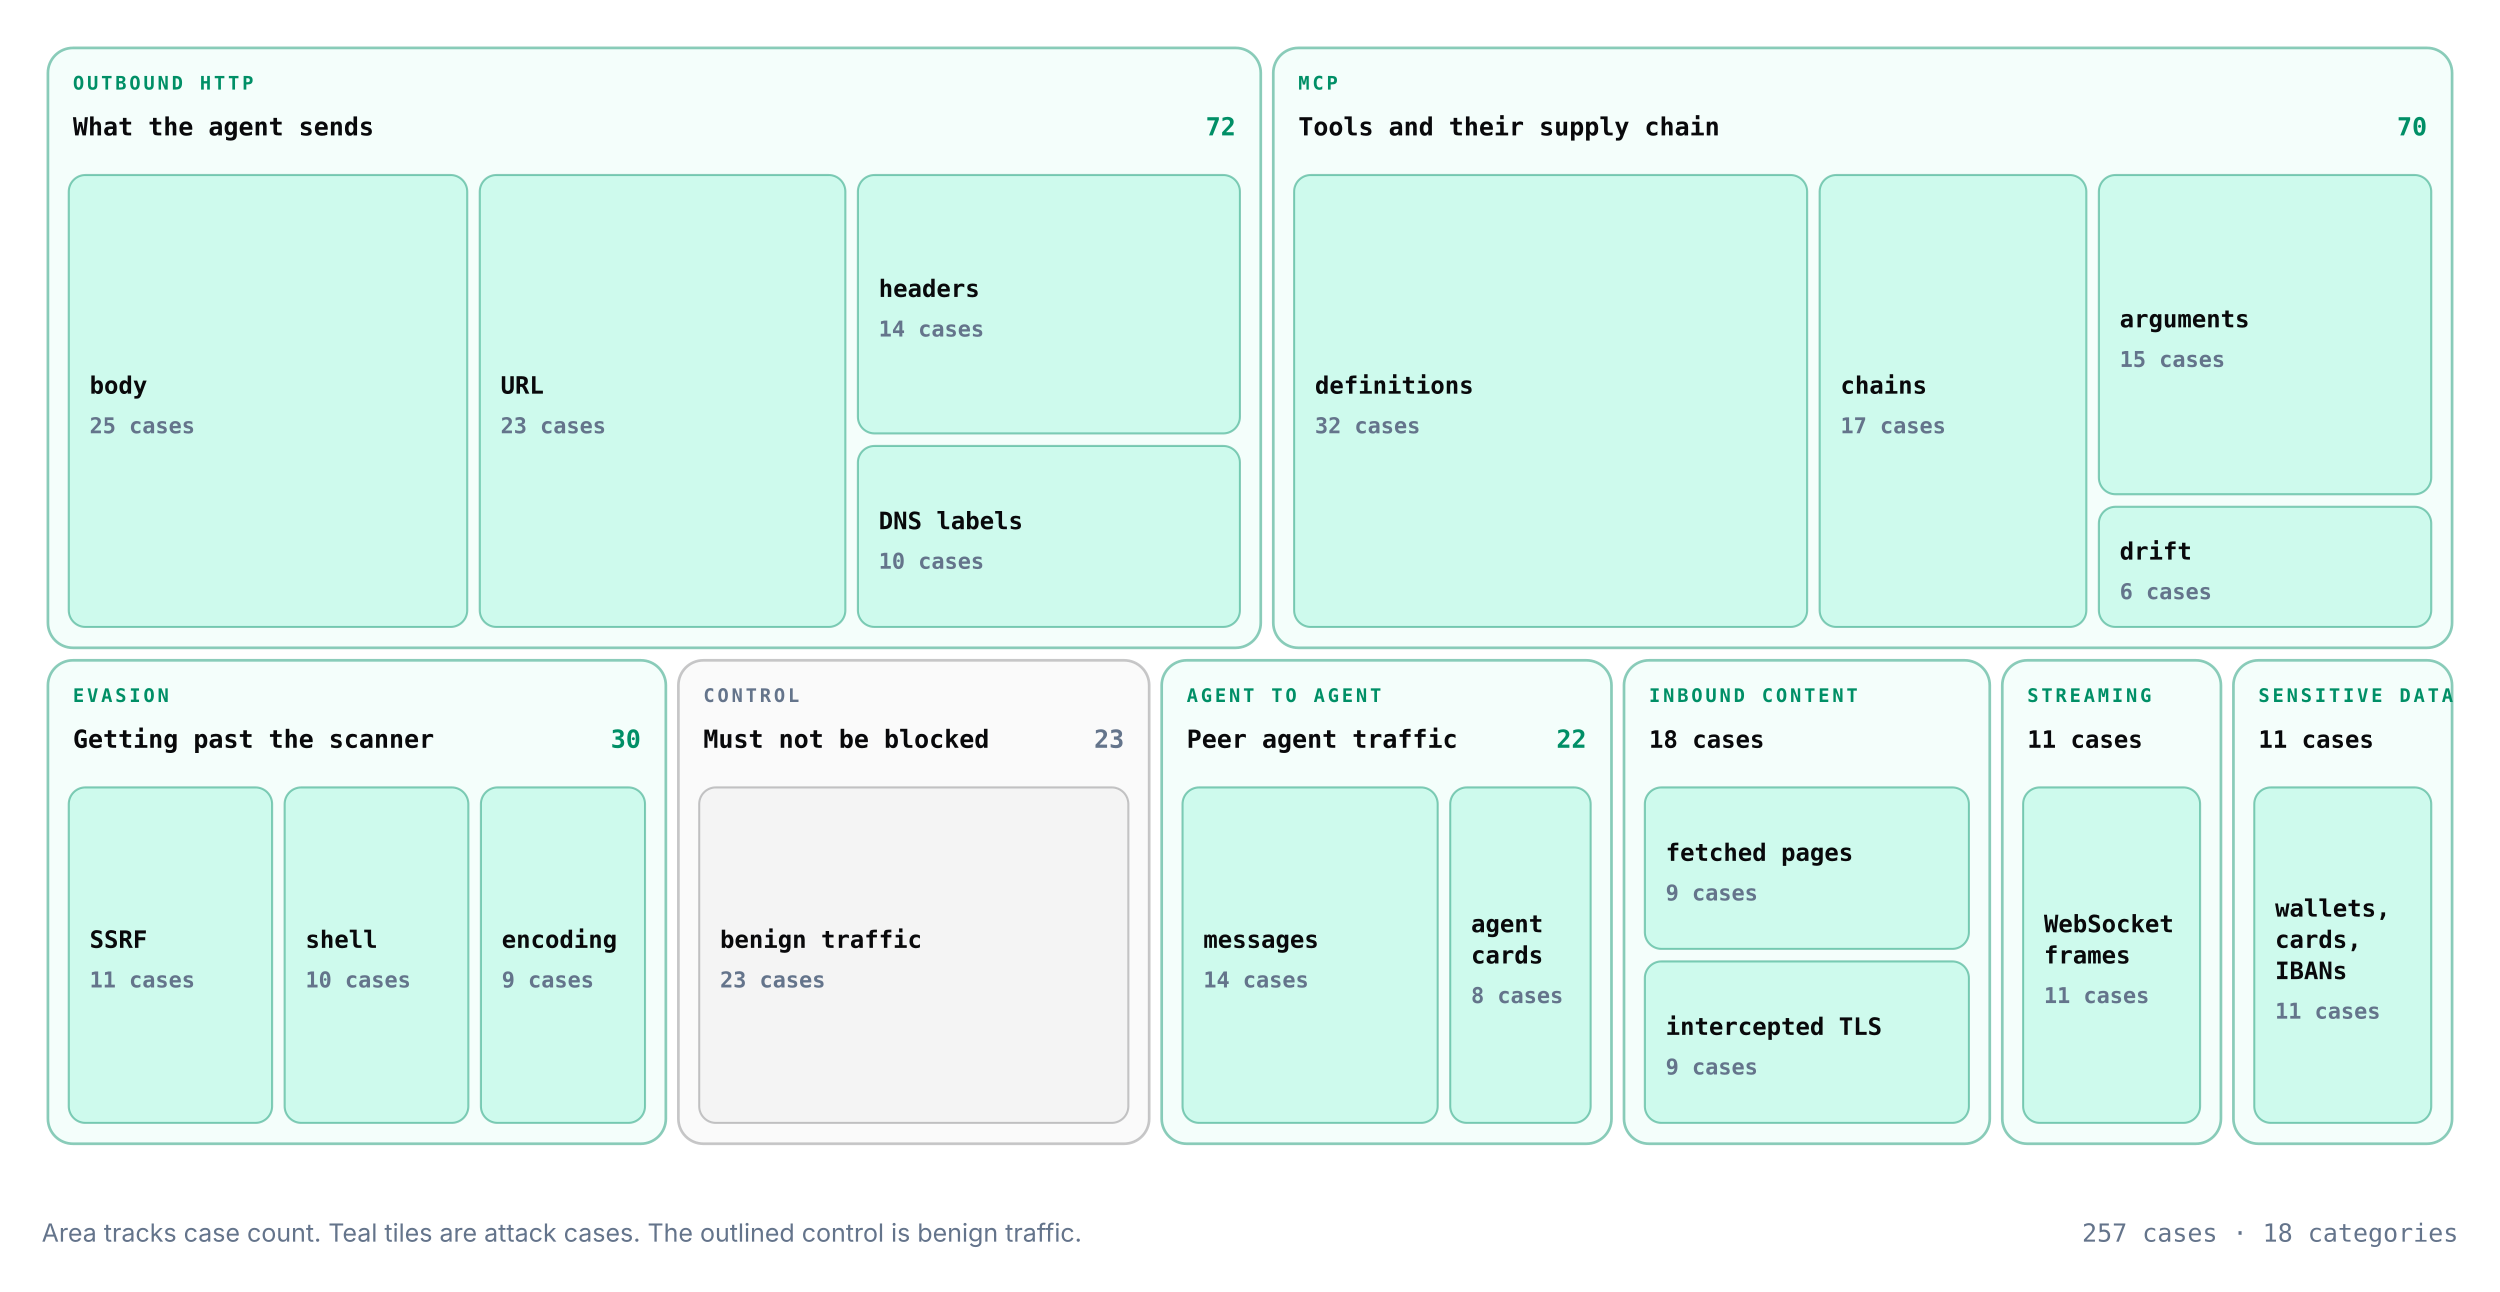
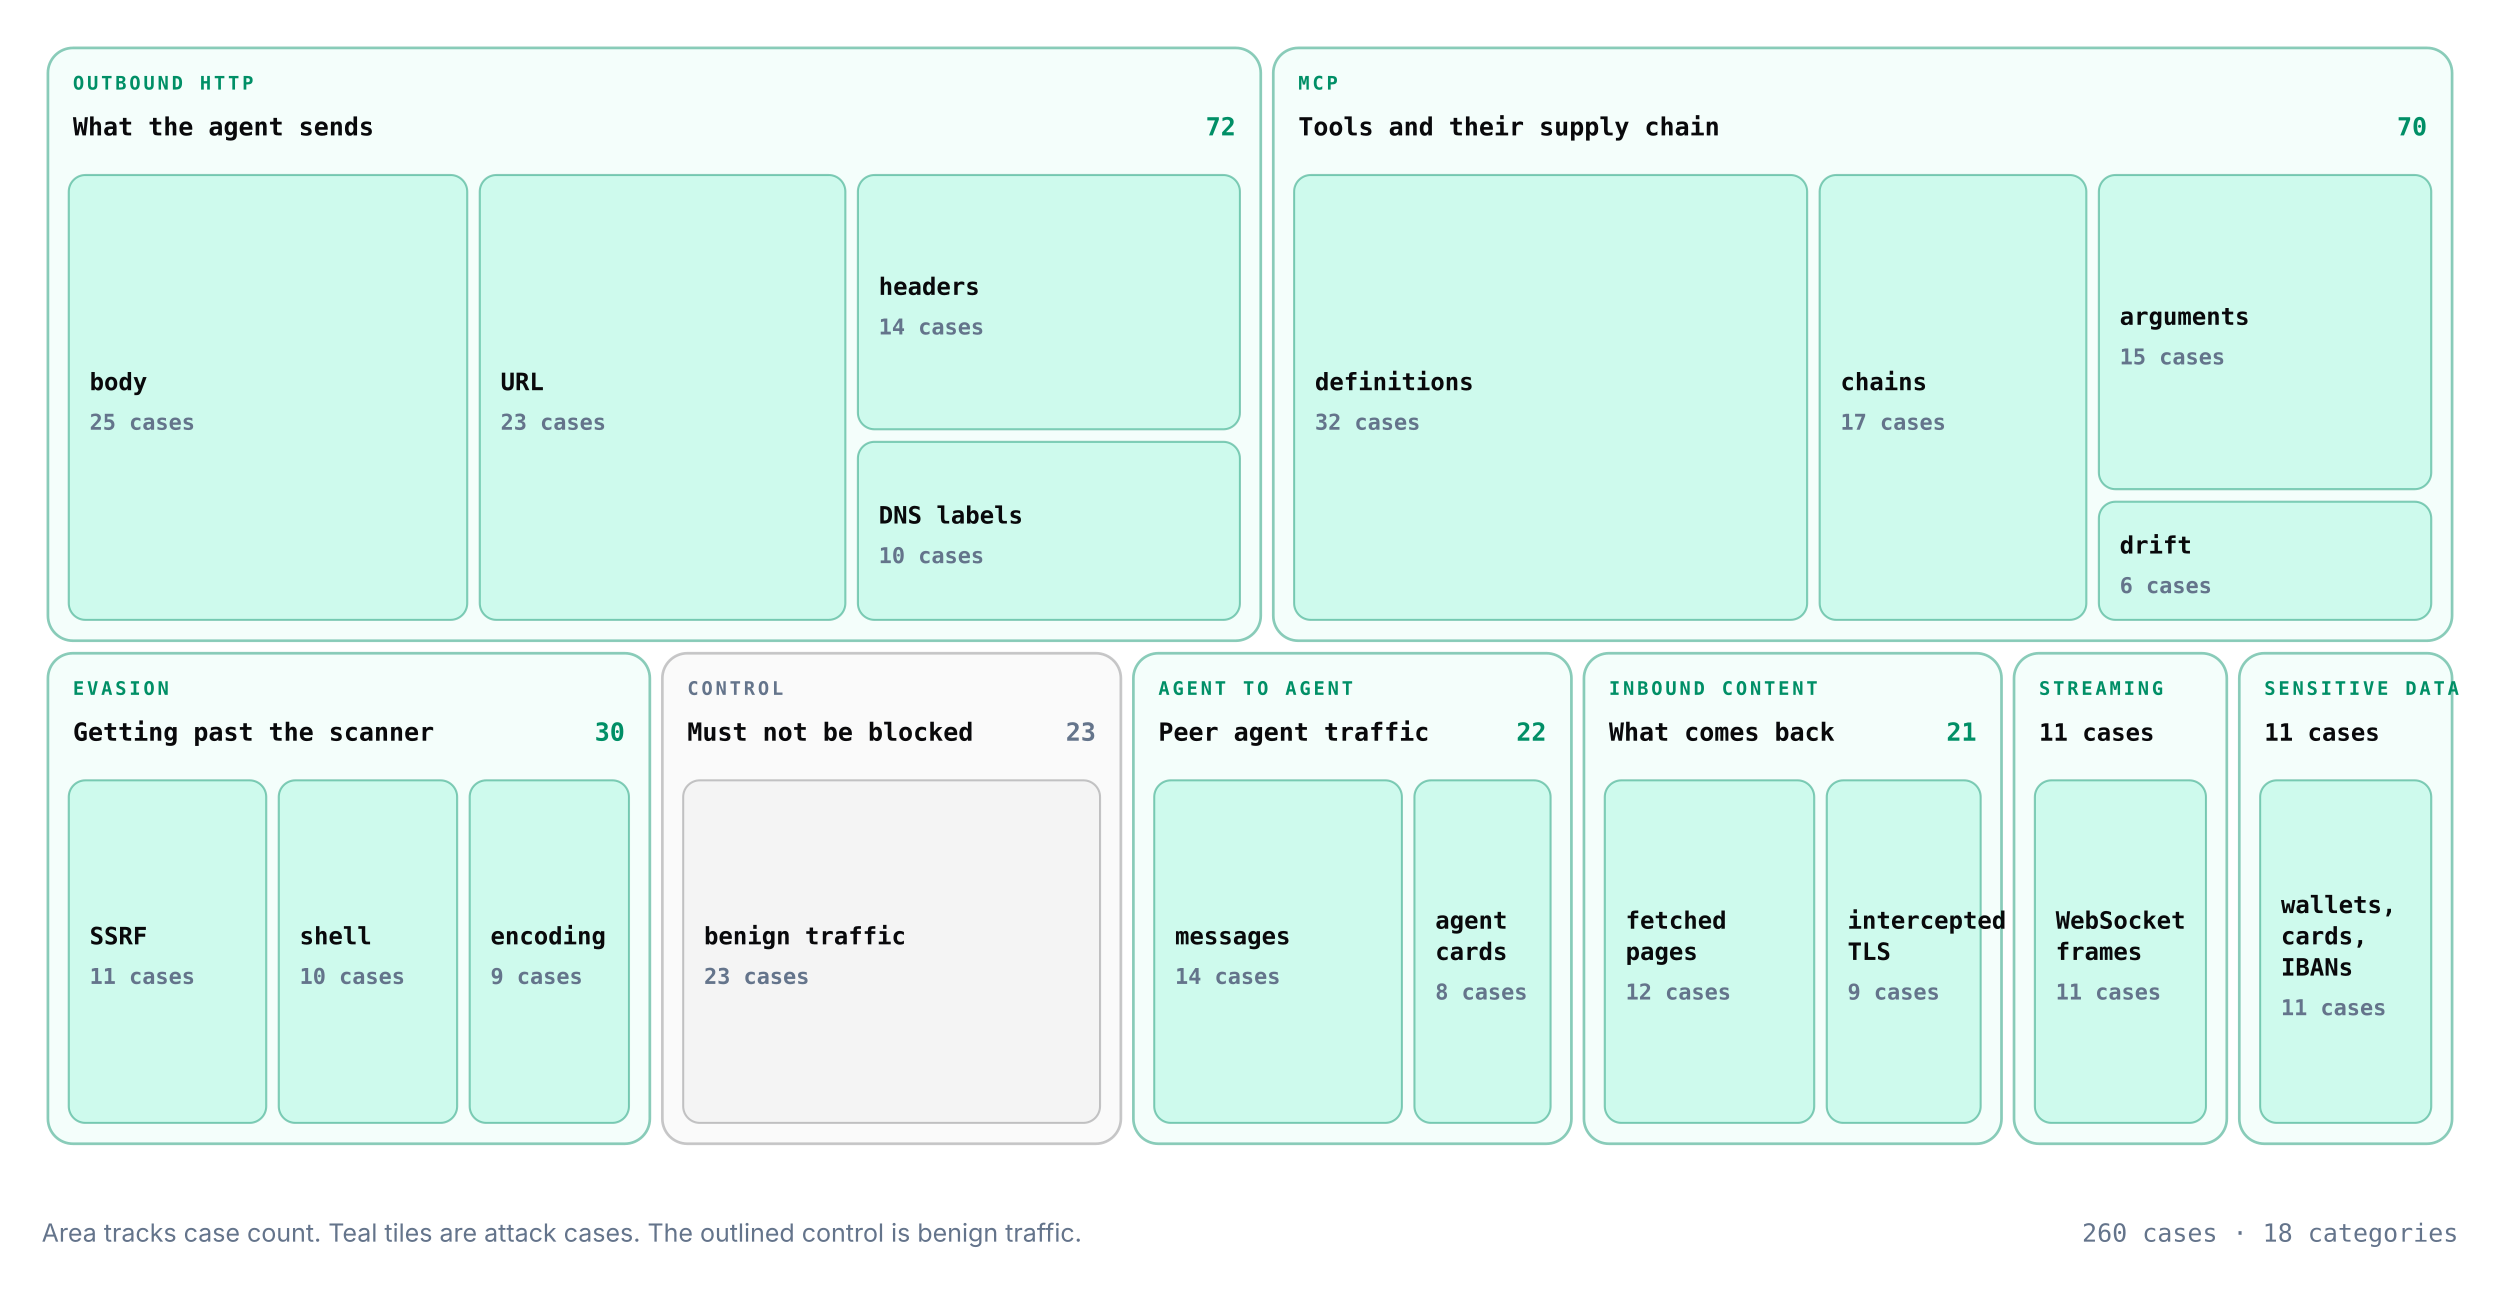
- <svg xmlns="http://www.w3.org/2000/svg" width="1200" height="620" viewBox="0 0 1200 620" role="img" aria-label="The corpus as a treemap where area is case count. Groups by attacked surface: What the agent sends 72 cases, What comes back 18 cases, Tools and their supply chain 70 cases, Peer agent traffic 22 cases, Long-lived connections 11 cases, Getting past the scanner 30 cases, High-value payloads 11 cases, Must not be blocked 23 cases. The benign control group is outlined because it is scored on the false-positive axis.">
-   <rect x="23" y="23" width="582.17" height="287.95" rx="12" fill="#00e5a0" fill-opacity="0.045" stroke="#008f66" stroke-opacity="0.45" stroke-width="1.3" data-role="coverage-group" data-group="outbound http" data-count="72" />
-   <rect x="33" y="84" width="191.28" height="216.95" rx="8" fill="#00e5a0" fill-opacity="0.16" stroke="#008f66" stroke-opacity="0.45" stroke-width="1" data-role="coverage-category" data-category="request_body" data-count="25" />
-   <text x="43" y="188.97" font-family="'JetBrains Mono', 'JetBrainsMono Nerd Font', 'Fira Code', ui-monospace, SFMono-Regular, Menlo, monospace" font-size="11.5" fill="#09090b" font-weight="650">body</text>
-   <text x="43" y="207.97" font-family="'JetBrains Mono', 'JetBrainsMono Nerd Font', 'Fira Code', ui-monospace, SFMono-Regular, Menlo, monospace" font-size="10.5" fill="#64748b" font-weight="600">25 cases</text>
-   <rect x="230.28" y="84" width="175.5" height="216.95" rx="8" fill="#00e5a0" fill-opacity="0.16" stroke="#008f66" stroke-opacity="0.45" stroke-width="1" data-role="coverage-category" data-category="url" data-count="23" />
-   <text x="240.28" y="188.97" font-family="'JetBrains Mono', 'JetBrainsMono Nerd Font', 'Fira Code', ui-monospace, SFMono-Regular, Menlo, monospace" font-size="11.5" fill="#09090b" font-weight="650">URL</text>
-   <text x="240.28" y="207.97" font-family="'JetBrains Mono', 'JetBrainsMono Nerd Font', 'Fira Code', ui-monospace, SFMono-Regular, Menlo, monospace" font-size="10.5" fill="#64748b" font-weight="600">23 cases</text>
-   <rect x="411.78" y="84" width="183.39" height="124.05" rx="8" fill="#00e5a0" fill-opacity="0.16" stroke="#008f66" stroke-opacity="0.45" stroke-width="1" data-role="coverage-category" data-category="headers" data-count="14" />
-   <text x="421.78" y="142.53" font-family="'JetBrains Mono', 'JetBrainsMono Nerd Font', 'Fira Code', ui-monospace, SFMono-Regular, Menlo, monospace" font-size="11.5" fill="#09090b" font-weight="650">headers</text>
-   <text x="421.78" y="161.53" font-family="'JetBrains Mono', 'JetBrainsMono Nerd Font', 'Fira Code', ui-monospace, SFMono-Regular, Menlo, monospace" font-size="10.5" fill="#64748b" font-weight="600">14 cases</text>
-   <rect x="411.78" y="214.05" width="183.39" height="86.89" rx="8" fill="#00e5a0" fill-opacity="0.16" stroke="#008f66" stroke-opacity="0.45" stroke-width="1" data-role="coverage-category" data-category="hostname_exfiltration" data-count="10" />
-   <text x="421.78" y="254" font-family="'JetBrains Mono', 'JetBrainsMono Nerd Font', 'Fira Code', ui-monospace, SFMono-Regular, Menlo, monospace" font-size="11.5" fill="#09090b" font-weight="650">DNS labels</text>
-   <text x="421.78" y="273" font-family="'JetBrains Mono', 'JetBrainsMono Nerd Font', 'Fira Code', ui-monospace, SFMono-Regular, Menlo, monospace" font-size="10.5" fill="#64748b" font-weight="600">10 cases</text>
+ <svg xmlns="http://www.w3.org/2000/svg" width="1200" height="620" viewBox="0 0 1200 620" role="img" aria-label="The corpus as a treemap where area is case count. Groups by attacked surface: What the agent sends 72 cases, What comes back 21 cases, Tools and their supply chain 70 cases, Peer agent traffic 22 cases, Long-lived connections 11 cases, Getting past the scanner 30 cases, High-value payloads 11 cases, Must not be blocked 23 cases. The benign control group is outlined because it is scored on the false-positive axis.">
+   <rect x="23" y="23" width="582.17" height="284.55" rx="12" fill="#00e5a0" fill-opacity="0.045" stroke="#008f66" stroke-opacity="0.45" stroke-width="1.3" data-role="coverage-group" data-group="outbound http" data-count="72" />
+   <rect x="33" y="84" width="191.28" height="213.55" rx="8" fill="#00e5a0" fill-opacity="0.16" stroke="#008f66" stroke-opacity="0.45" stroke-width="1" data-role="coverage-category" data-category="request_body" data-count="25" />
+   <text x="43" y="187.28" font-family="'JetBrains Mono', 'JetBrainsMono Nerd Font', 'Fira Code', ui-monospace, SFMono-Regular, Menlo, monospace" font-size="11.5" fill="#09090b" font-weight="650">body</text>
+   <text x="43" y="206.28" font-family="'JetBrains Mono', 'JetBrainsMono Nerd Font', 'Fira Code', ui-monospace, SFMono-Regular, Menlo, monospace" font-size="10.5" fill="#64748b" font-weight="600">25 cases</text>
+   <rect x="230.28" y="84" width="175.5" height="213.55" rx="8" fill="#00e5a0" fill-opacity="0.16" stroke="#008f66" stroke-opacity="0.45" stroke-width="1" data-role="coverage-category" data-category="url" data-count="23" />
+   <text x="240.28" y="187.28" font-family="'JetBrains Mono', 'JetBrainsMono Nerd Font', 'Fira Code', ui-monospace, SFMono-Regular, Menlo, monospace" font-size="11.5" fill="#09090b" font-weight="650">URL</text>
+   <text x="240.28" y="206.28" font-family="'JetBrains Mono', 'JetBrainsMono Nerd Font', 'Fira Code', ui-monospace, SFMono-Regular, Menlo, monospace" font-size="10.5" fill="#64748b" font-weight="600">23 cases</text>
+   <rect x="411.78" y="84" width="183.39" height="122.07" rx="8" fill="#00e5a0" fill-opacity="0.16" stroke="#008f66" stroke-opacity="0.45" stroke-width="1" data-role="coverage-category" data-category="headers" data-count="14" />
+   <text x="421.78" y="141.54" font-family="'JetBrains Mono', 'JetBrainsMono Nerd Font', 'Fira Code', ui-monospace, SFMono-Regular, Menlo, monospace" font-size="11.5" fill="#09090b" font-weight="650">headers</text>
+   <text x="421.78" y="160.54" font-family="'JetBrains Mono', 'JetBrainsMono Nerd Font', 'Fira Code', ui-monospace, SFMono-Regular, Menlo, monospace" font-size="10.5" fill="#64748b" font-weight="600">14 cases</text>
+   <rect x="411.78" y="212.07" width="183.39" height="85.48" rx="8" fill="#00e5a0" fill-opacity="0.16" stroke="#008f66" stroke-opacity="0.45" stroke-width="1" data-role="coverage-category" data-category="hostname_exfiltration" data-count="10" />
+   <text x="421.78" y="251.31" font-family="'JetBrains Mono', 'JetBrainsMono Nerd Font', 'Fira Code', ui-monospace, SFMono-Regular, Menlo, monospace" font-size="11.5" fill="#09090b" font-weight="650">DNS labels</text>
+   <text x="421.78" y="270.31" font-family="'JetBrains Mono', 'JetBrainsMono Nerd Font', 'Fira Code', ui-monospace, SFMono-Regular, Menlo, monospace" font-size="10.5" fill="#64748b" font-weight="600">10 cases</text>
  <text x="35" y="43" font-family="'JetBrains Mono', 'JetBrainsMono Nerd Font', 'Fira Code', ui-monospace, SFMono-Regular, Menlo, monospace" font-size="9" fill="#008f66" font-weight="600" letter-spacing="0.15em">OUTBOUND HTTP</text>
  <text x="35" y="65" font-family="'JetBrains Mono', 'JetBrainsMono Nerd Font', 'Fira Code', ui-monospace, SFMono-Regular, Menlo, monospace" font-size="12" fill="#09090b" font-weight="700">What the agent sends</text>
  <text x="593.17" y="65" font-family="'JetBrains Mono', 'JetBrainsMono Nerd Font', 'Fira Code', ui-monospace, SFMono-Regular, Menlo, monospace" font-size="12" fill="#008f66" font-weight="700" text-anchor="end">72</text>
-   <rect x="611.17" y="23" width="565.83" height="287.95" rx="12" fill="#00e5a0" fill-opacity="0.045" stroke="#008f66" stroke-opacity="0.45" stroke-width="1.3" data-role="coverage-group" data-group="mcp" data-count="70" />
-   <rect x="621.17" y="84" width="246.27" height="216.95" rx="8" fill="#00e5a0" fill-opacity="0.16" stroke="#008f66" stroke-opacity="0.45" stroke-width="1" data-role="coverage-category" data-category="mcp_tool" data-count="32" />
-   <text x="631.17" y="188.97" font-family="'JetBrains Mono', 'JetBrainsMono Nerd Font', 'Fira Code', ui-monospace, SFMono-Regular, Menlo, monospace" font-size="11.5" fill="#09090b" font-weight="650">definitions</text>
-   <text x="631.17" y="207.97" font-family="'JetBrains Mono', 'JetBrainsMono Nerd Font', 'Fira Code', ui-monospace, SFMono-Regular, Menlo, monospace" font-size="10.5" fill="#64748b" font-weight="600">32 cases</text>
-   <rect x="873.43" y="84" width="128.02" height="216.95" rx="8" fill="#00e5a0" fill-opacity="0.16" stroke="#008f66" stroke-opacity="0.45" stroke-width="1" data-role="coverage-category" data-category="mcp_chain" data-count="17" />
-   <text x="883.43" y="188.97" font-family="'JetBrains Mono', 'JetBrainsMono Nerd Font', 'Fira Code', ui-monospace, SFMono-Regular, Menlo, monospace" font-size="11.5" fill="#09090b" font-weight="650">chains</text>
-   <text x="883.43" y="207.97" font-family="'JetBrains Mono', 'JetBrainsMono Nerd Font', 'Fira Code', ui-monospace, SFMono-Regular, Menlo, monospace" font-size="10.5" fill="#64748b" font-weight="600">17 cases</text>
-   <rect x="1007.45" y="84" width="159.55" height="153.25" rx="8" fill="#00e5a0" fill-opacity="0.16" stroke="#008f66" stroke-opacity="0.45" stroke-width="1" data-role="coverage-category" data-category="mcp_input" data-count="15" />
-   <text x="1017.45" y="157.12" font-family="'JetBrains Mono', 'JetBrainsMono Nerd Font', 'Fira Code', ui-monospace, SFMono-Regular, Menlo, monospace" font-size="11.5" fill="#09090b" font-weight="650">arguments</text>
-   <text x="1017.45" y="176.12" font-family="'JetBrains Mono', 'JetBrainsMono Nerd Font', 'Fira Code', ui-monospace, SFMono-Regular, Menlo, monospace" font-size="10.5" fill="#64748b" font-weight="600">15 cases</text>
-   <rect x="1007.45" y="243.25" width="159.55" height="57.7" rx="8" fill="#00e5a0" fill-opacity="0.16" stroke="#008f66" stroke-opacity="0.45" stroke-width="1" data-role="coverage-category" data-category="mcp_drift" data-count="6" />
-   <text x="1017.45" y="268.6" font-family="'JetBrains Mono', 'JetBrainsMono Nerd Font', 'Fira Code', ui-monospace, SFMono-Regular, Menlo, monospace" font-size="11.5" fill="#09090b" font-weight="650">drift</text>
-   <text x="1017.45" y="287.6" font-family="'JetBrains Mono', 'JetBrainsMono Nerd Font', 'Fira Code', ui-monospace, SFMono-Regular, Menlo, monospace" font-size="10.5" fill="#64748b" font-weight="600">6 cases</text>
+   <rect x="611.17" y="23" width="565.83" height="284.55" rx="12" fill="#00e5a0" fill-opacity="0.045" stroke="#008f66" stroke-opacity="0.45" stroke-width="1.3" data-role="coverage-group" data-group="mcp" data-count="70" />
+   <rect x="621.17" y="84" width="246.27" height="213.55" rx="8" fill="#00e5a0" fill-opacity="0.16" stroke="#008f66" stroke-opacity="0.45" stroke-width="1" data-role="coverage-category" data-category="mcp_tool" data-count="32" />
+   <text x="631.17" y="187.28" font-family="'JetBrains Mono', 'JetBrainsMono Nerd Font', 'Fira Code', ui-monospace, SFMono-Regular, Menlo, monospace" font-size="11.5" fill="#09090b" font-weight="650">definitions</text>
+   <text x="631.17" y="206.28" font-family="'JetBrains Mono', 'JetBrainsMono Nerd Font', 'Fira Code', ui-monospace, SFMono-Regular, Menlo, monospace" font-size="10.5" fill="#64748b" font-weight="600">32 cases</text>
+   <rect x="873.43" y="84" width="128.02" height="213.55" rx="8" fill="#00e5a0" fill-opacity="0.16" stroke="#008f66" stroke-opacity="0.45" stroke-width="1" data-role="coverage-category" data-category="mcp_chain" data-count="17" />
+   <text x="883.43" y="187.28" font-family="'JetBrains Mono', 'JetBrainsMono Nerd Font', 'Fira Code', ui-monospace, SFMono-Regular, Menlo, monospace" font-size="11.5" fill="#09090b" font-weight="650">chains</text>
+   <text x="883.43" y="206.28" font-family="'JetBrains Mono', 'JetBrainsMono Nerd Font', 'Fira Code', ui-monospace, SFMono-Regular, Menlo, monospace" font-size="10.5" fill="#64748b" font-weight="600">17 cases</text>
+   <rect x="1007.45" y="84" width="159.55" height="150.82" rx="8" fill="#00e5a0" fill-opacity="0.16" stroke="#008f66" stroke-opacity="0.45" stroke-width="1" data-role="coverage-category" data-category="mcp_input" data-count="15" />
+   <text x="1017.45" y="155.91" font-family="'JetBrains Mono', 'JetBrainsMono Nerd Font', 'Fira Code', ui-monospace, SFMono-Regular, Menlo, monospace" font-size="11.5" fill="#09090b" font-weight="650">arguments</text>
+   <text x="1017.45" y="174.91" font-family="'JetBrains Mono', 'JetBrainsMono Nerd Font', 'Fira Code', ui-monospace, SFMono-Regular, Menlo, monospace" font-size="10.5" fill="#64748b" font-weight="600">15 cases</text>
+   <rect x="1007.45" y="240.82" width="159.55" height="56.73" rx="8" fill="#00e5a0" fill-opacity="0.16" stroke="#008f66" stroke-opacity="0.45" stroke-width="1" data-role="coverage-category" data-category="mcp_drift" data-count="6" />
+   <text x="1017.45" y="265.69" font-family="'JetBrains Mono', 'JetBrainsMono Nerd Font', 'Fira Code', ui-monospace, SFMono-Regular, Menlo, monospace" font-size="11.5" fill="#09090b" font-weight="650">drift</text>
+   <text x="1017.45" y="284.69" font-family="'JetBrains Mono', 'JetBrainsMono Nerd Font', 'Fira Code', ui-monospace, SFMono-Regular, Menlo, monospace" font-size="10.5" fill="#64748b" font-weight="600">6 cases</text>
  <text x="623.17" y="43" font-family="'JetBrains Mono', 'JetBrainsMono Nerd Font', 'Fira Code', ui-monospace, SFMono-Regular, Menlo, monospace" font-size="9" fill="#008f66" font-weight="600" letter-spacing="0.15em">MCP</text>
  <text x="623.17" y="65" font-family="'JetBrains Mono', 'JetBrainsMono Nerd Font', 'Fira Code', ui-monospace, SFMono-Regular, Menlo, monospace" font-size="12" fill="#09090b" font-weight="700">Tools and their supply chain</text>
  <text x="1165" y="65" font-family="'JetBrains Mono', 'JetBrainsMono Nerd Font', 'Fira Code', ui-monospace, SFMono-Regular, Menlo, monospace" font-size="12" fill="#008f66" font-weight="700" text-anchor="end">70</text>
-   <rect x="23" y="316.95" width="296.61" height="232.05" rx="12" fill="#00e5a0" fill-opacity="0.045" stroke="#008f66" stroke-opacity="0.45" stroke-width="1.3" data-role="coverage-group" data-group="evasion" data-count="30" />
-   <rect x="33" y="377.95" width="97.62" height="161.05" rx="8" fill="#00e5a0" fill-opacity="0.16" stroke="#008f66" stroke-opacity="0.45" stroke-width="1" data-role="coverage-category" data-category="ssrf_bypass" data-count="11" />
-   <text x="43" y="454.97" font-family="'JetBrains Mono', 'JetBrainsMono Nerd Font', 'Fira Code', ui-monospace, SFMono-Regular, Menlo, monospace" font-size="11.5" fill="#09090b" font-weight="650">SSRF</text>
-   <text x="43" y="473.97" font-family="'JetBrains Mono', 'JetBrainsMono Nerd Font', 'Fira Code', ui-monospace, SFMono-Regular, Menlo, monospace" font-size="10.5" fill="#64748b" font-weight="600">11 cases</text>
-   <rect x="136.62" y="377.95" width="88.2" height="161.05" rx="8" fill="#00e5a0" fill-opacity="0.16" stroke="#008f66" stroke-opacity="0.45" stroke-width="1" data-role="coverage-category" data-category="shell_obfuscation" data-count="10" />
-   <text x="146.62" y="454.97" font-family="'JetBrains Mono', 'JetBrainsMono Nerd Font', 'Fira Code', ui-monospace, SFMono-Regular, Menlo, monospace" font-size="11.5" fill="#09090b" font-weight="650">shell</text>
-   <text x="146.62" y="473.97" font-family="'JetBrains Mono', 'JetBrainsMono Nerd Font', 'Fira Code', ui-monospace, SFMono-Regular, Menlo, monospace" font-size="10.5" fill="#64748b" font-weight="600">10 cases</text>
-   <rect x="230.83" y="377.95" width="78.78" height="161.05" rx="8" fill="#00e5a0" fill-opacity="0.16" stroke="#008f66" stroke-opacity="0.45" stroke-width="1" data-role="coverage-category" data-category="encoding_evasion" data-count="9" />
-   <text x="240.83" y="454.97" font-family="'JetBrains Mono', 'JetBrainsMono Nerd Font', 'Fira Code', ui-monospace, SFMono-Regular, Menlo, monospace" font-size="11.5" fill="#09090b" font-weight="650">encoding</text>
-   <text x="240.83" y="473.97" font-family="'JetBrains Mono', 'JetBrainsMono Nerd Font', 'Fira Code', ui-monospace, SFMono-Regular, Menlo, monospace" font-size="10.5" fill="#64748b" font-weight="600">9 cases</text>
-   <text x="35" y="336.95" font-family="'JetBrains Mono', 'JetBrainsMono Nerd Font', 'Fira Code', ui-monospace, SFMono-Regular, Menlo, monospace" font-size="9" fill="#008f66" font-weight="600" letter-spacing="0.15em">EVASION</text>
-   <text x="35" y="358.95" font-family="'JetBrains Mono', 'JetBrainsMono Nerd Font', 'Fira Code', ui-monospace, SFMono-Regular, Menlo, monospace" font-size="12" fill="#09090b" font-weight="700">Getting past the scanner</text>
-   <text x="307.61" y="358.95" font-family="'JetBrains Mono', 'JetBrainsMono Nerd Font', 'Fira Code', ui-monospace, SFMono-Regular, Menlo, monospace" font-size="12" fill="#008f66" font-weight="700" text-anchor="end">30</text>
-   <rect x="325.61" y="316.95" width="226" height="232.05" rx="12" fill="#09090b" fill-opacity="0.02" stroke="#09090b" stroke-opacity="0.22" stroke-width="1.3" data-role="coverage-group" data-group="control" data-count="23" />
-   <rect x="335.61" y="377.95" width="206" height="161.05" rx="8" fill="#09090b" fill-opacity="0.025" stroke="#09090b" stroke-opacity="0.22" stroke-width="1" data-role="coverage-category" data-category="false_positive" data-count="23" />
-   <text x="345.61" y="454.97" font-family="'JetBrains Mono', 'JetBrainsMono Nerd Font', 'Fira Code', ui-monospace, SFMono-Regular, Menlo, monospace" font-size="11.5" fill="#09090b" font-weight="650">benign traffic</text>
-   <text x="345.61" y="473.97" font-family="'JetBrains Mono', 'JetBrainsMono Nerd Font', 'Fira Code', ui-monospace, SFMono-Regular, Menlo, monospace" font-size="10.5" fill="#64748b" font-weight="600">23 cases</text>
-   <text x="337.61" y="336.95" font-family="'JetBrains Mono', 'JetBrainsMono Nerd Font', 'Fira Code', ui-monospace, SFMono-Regular, Menlo, monospace" font-size="9" fill="#64748b" font-weight="600" letter-spacing="0.15em">CONTROL</text>
-   <text x="337.61" y="358.95" font-family="'JetBrains Mono', 'JetBrainsMono Nerd Font', 'Fira Code', ui-monospace, SFMono-Regular, Menlo, monospace" font-size="12" fill="#09090b" font-weight="700">Must not be blocked</text>
-   <text x="539.61" y="358.95" font-family="'JetBrains Mono', 'JetBrainsMono Nerd Font', 'Fira Code', ui-monospace, SFMono-Regular, Menlo, monospace" font-size="12" fill="#64748b" font-weight="700" text-anchor="end">23</text>
-   <rect x="557.61" y="316.95" width="215.91" height="232.05" rx="12" fill="#00e5a0" fill-opacity="0.045" stroke="#008f66" stroke-opacity="0.45" stroke-width="1.3" data-role="coverage-group" data-group="agent to agent" data-count="22" />
-   <rect x="567.61" y="377.95" width="122.49" height="161.05" rx="8" fill="#00e5a0" fill-opacity="0.16" stroke="#008f66" stroke-opacity="0.45" stroke-width="1" data-role="coverage-category" data-category="a2a_message" data-count="14" />
-   <text x="577.61" y="454.97" font-family="'JetBrains Mono', 'JetBrainsMono Nerd Font', 'Fira Code', ui-monospace, SFMono-Regular, Menlo, monospace" font-size="11.5" fill="#09090b" font-weight="650">messages</text>
-   <text x="577.61" y="473.97" font-family="'JetBrains Mono', 'JetBrainsMono Nerd Font', 'Fira Code', ui-monospace, SFMono-Regular, Menlo, monospace" font-size="10.5" fill="#64748b" font-weight="600">14 cases</text>
-   <rect x="696.1" y="377.95" width="67.42" height="161.05" rx="8" fill="#00e5a0" fill-opacity="0.16" stroke="#008f66" stroke-opacity="0.45" stroke-width="1" data-role="coverage-category" data-category="a2a_agent_card" data-count="8" />
-   <text x="706.1" y="447.47" font-family="'JetBrains Mono', 'JetBrainsMono Nerd Font', 'Fira Code', ui-monospace, SFMono-Regular, Menlo, monospace" font-size="11.5" fill="#09090b" font-weight="650">agent</text>
-   <text x="706.1" y="462.47" font-family="'JetBrains Mono', 'JetBrainsMono Nerd Font', 'Fira Code', ui-monospace, SFMono-Regular, Menlo, monospace" font-size="11.5" fill="#09090b" font-weight="650">cards</text>
-   <text x="706.1" y="481.47" font-family="'JetBrains Mono', 'JetBrainsMono Nerd Font', 'Fira Code', ui-monospace, SFMono-Regular, Menlo, monospace" font-size="10.5" fill="#64748b" font-weight="600">8 cases</text>
-   <text x="569.61" y="336.95" font-family="'JetBrains Mono', 'JetBrainsMono Nerd Font', 'Fira Code', ui-monospace, SFMono-Regular, Menlo, monospace" font-size="9" fill="#008f66" font-weight="600" letter-spacing="0.15em">AGENT TO AGENT</text>
-   <text x="569.61" y="358.95" font-family="'JetBrains Mono', 'JetBrainsMono Nerd Font', 'Fira Code', ui-monospace, SFMono-Regular, Menlo, monospace" font-size="12" fill="#09090b" font-weight="700">Peer agent traffic</text>
-   <text x="761.52" y="358.95" font-family="'JetBrains Mono', 'JetBrainsMono Nerd Font', 'Fira Code', ui-monospace, SFMono-Regular, Menlo, monospace" font-size="12" fill="#008f66" font-weight="700" text-anchor="end">22</text>
-   <rect x="779.52" y="316.95" width="175.57" height="232.05" rx="12" fill="#00e5a0" fill-opacity="0.045" stroke="#008f66" stroke-opacity="0.45" stroke-width="1.3" data-role="coverage-group" data-group="inbound content" data-count="18" />
-   <rect x="789.52" y="377.95" width="155.57" height="77.53" rx="8" fill="#00e5a0" fill-opacity="0.16" stroke="#008f66" stroke-opacity="0.45" stroke-width="1" data-role="coverage-category" data-category="response_fetch" data-count="9" />
-   <text x="799.52" y="413.21" font-family="'JetBrains Mono', 'JetBrainsMono Nerd Font', 'Fira Code', ui-monospace, SFMono-Regular, Menlo, monospace" font-size="11.5" fill="#09090b" font-weight="650">fetched pages</text>
-   <text x="799.52" y="432.21" font-family="'JetBrains Mono', 'JetBrainsMono Nerd Font', 'Fira Code', ui-monospace, SFMono-Regular, Menlo, monospace" font-size="10.5" fill="#64748b" font-weight="600">9 cases</text>
-   <rect x="789.52" y="461.47" width="155.57" height="77.53" rx="8" fill="#00e5a0" fill-opacity="0.16" stroke="#008f66" stroke-opacity="0.45" stroke-width="1" data-role="coverage-category" data-category="response_mitm" data-count="9" />
-   <text x="799.52" y="496.74" font-family="'JetBrains Mono', 'JetBrainsMono Nerd Font', 'Fira Code', ui-monospace, SFMono-Regular, Menlo, monospace" font-size="11.5" fill="#09090b" font-weight="650">intercepted TLS</text>
-   <text x="799.52" y="515.74" font-family="'JetBrains Mono', 'JetBrainsMono Nerd Font', 'Fira Code', ui-monospace, SFMono-Regular, Menlo, monospace" font-size="10.5" fill="#64748b" font-weight="600">9 cases</text>
-   <text x="791.52" y="336.95" font-family="'JetBrains Mono', 'JetBrainsMono Nerd Font', 'Fira Code', ui-monospace, SFMono-Regular, Menlo, monospace" font-size="9" fill="#008f66" font-weight="600" letter-spacing="0.15em">INBOUND CONTENT</text>
-   <text x="791.52" y="358.95" font-family="'JetBrains Mono', 'JetBrainsMono Nerd Font', 'Fira Code', ui-monospace, SFMono-Regular, Menlo, monospace" font-size="11.5" fill="#09090b" font-weight="700">18 cases</text>
-   <rect x="961.09" y="316.95" width="104.96" height="232.05" rx="12" fill="#00e5a0" fill-opacity="0.045" stroke="#008f66" stroke-opacity="0.45" stroke-width="1.3" data-role="coverage-group" data-group="streaming" data-count="11" />
-   <rect x="971.09" y="377.95" width="84.96" height="161.05" rx="8" fill="#00e5a0" fill-opacity="0.16" stroke="#008f66" stroke-opacity="0.45" stroke-width="1" data-role="coverage-category" data-category="websocket_dlp" data-count="11" />
-   <text x="981.09" y="447.47" font-family="'JetBrains Mono', 'JetBrainsMono Nerd Font', 'Fira Code', ui-monospace, SFMono-Regular, Menlo, monospace" font-size="11.5" fill="#09090b" font-weight="650">WebSocket</text>
-   <text x="981.09" y="462.47" font-family="'JetBrains Mono', 'JetBrainsMono Nerd Font', 'Fira Code', ui-monospace, SFMono-Regular, Menlo, monospace" font-size="11.5" fill="#09090b" font-weight="650">frames</text>
-   <text x="981.09" y="481.47" font-family="'JetBrains Mono', 'JetBrainsMono Nerd Font', 'Fira Code', ui-monospace, SFMono-Regular, Menlo, monospace" font-size="10.5" fill="#64748b" font-weight="600">11 cases</text>
-   <text x="973.09" y="336.95" font-family="'JetBrains Mono', 'JetBrainsMono Nerd Font', 'Fira Code', ui-monospace, SFMono-Regular, Menlo, monospace" font-size="9" fill="#008f66" font-weight="600" letter-spacing="0.15em">STREAMING</text>
-   <text x="973.09" y="358.95" font-family="'JetBrains Mono', 'JetBrainsMono Nerd Font', 'Fira Code', ui-monospace, SFMono-Regular, Menlo, monospace" font-size="11.5" fill="#09090b" font-weight="700">11 cases</text>
-   <rect x="1072.04" y="316.95" width="104.96" height="232.05" rx="12" fill="#00e5a0" fill-opacity="0.045" stroke="#008f66" stroke-opacity="0.45" stroke-width="1.3" data-role="coverage-group" data-group="sensitive data" data-count="11" />
-   <rect x="1082.04" y="377.95" width="84.96" height="161.05" rx="8" fill="#00e5a0" fill-opacity="0.16" stroke="#008f66" stroke-opacity="0.45" stroke-width="1" data-role="coverage-category" data-category="crypto_financial" data-count="11" />
-   <text x="1092.04" y="439.97" font-family="'JetBrains Mono', 'JetBrainsMono Nerd Font', 'Fira Code', ui-monospace, SFMono-Regular, Menlo, monospace" font-size="11.5" fill="#09090b" font-weight="650">wallets,</text>
-   <text x="1092.04" y="454.97" font-family="'JetBrains Mono', 'JetBrainsMono Nerd Font', 'Fira Code', ui-monospace, SFMono-Regular, Menlo, monospace" font-size="11.5" fill="#09090b" font-weight="650">cards,</text>
-   <text x="1092.04" y="469.97" font-family="'JetBrains Mono', 'JetBrainsMono Nerd Font', 'Fira Code', ui-monospace, SFMono-Regular, Menlo, monospace" font-size="11.5" fill="#09090b" font-weight="650">IBANs</text>
-   <text x="1092.04" y="488.97" font-family="'JetBrains Mono', 'JetBrainsMono Nerd Font', 'Fira Code', ui-monospace, SFMono-Regular, Menlo, monospace" font-size="10.5" fill="#64748b" font-weight="600">11 cases</text>
-   <text x="1084.04" y="336.95" font-family="'JetBrains Mono', 'JetBrainsMono Nerd Font', 'Fira Code', ui-monospace, SFMono-Regular, Menlo, monospace" font-size="9" fill="#008f66" font-weight="600" letter-spacing="0.15em">SENSITIVE DATA</text>
-   <text x="1084.04" y="358.95" font-family="'JetBrains Mono', 'JetBrainsMono Nerd Font', 'Fira Code', ui-monospace, SFMono-Regular, Menlo, monospace" font-size="11.5" fill="#09090b" font-weight="700">11 cases</text>
+   <rect x="23" y="313.55" width="288.92" height="235.45" rx="12" fill="#00e5a0" fill-opacity="0.045" stroke="#008f66" stroke-opacity="0.45" stroke-width="1.3" data-role="coverage-group" data-group="evasion" data-count="30" />
+   <rect x="33" y="374.55" width="94.8" height="164.45" rx="8" fill="#00e5a0" fill-opacity="0.16" stroke="#008f66" stroke-opacity="0.45" stroke-width="1" data-role="coverage-category" data-category="ssrf_bypass" data-count="11" />
+   <text x="43" y="453.28" font-family="'JetBrains Mono', 'JetBrainsMono Nerd Font', 'Fira Code', ui-monospace, SFMono-Regular, Menlo, monospace" font-size="11.5" fill="#09090b" font-weight="650">SSRF</text>
+   <text x="43" y="472.28" font-family="'JetBrains Mono', 'JetBrainsMono Nerd Font', 'Fira Code', ui-monospace, SFMono-Regular, Menlo, monospace" font-size="10.5" fill="#64748b" font-weight="600">11 cases</text>
+   <rect x="133.8" y="374.55" width="85.64" height="164.45" rx="8" fill="#00e5a0" fill-opacity="0.16" stroke="#008f66" stroke-opacity="0.45" stroke-width="1" data-role="coverage-category" data-category="shell_obfuscation" data-count="10" />
+   <text x="143.8" y="453.28" font-family="'JetBrains Mono', 'JetBrainsMono Nerd Font', 'Fira Code', ui-monospace, SFMono-Regular, Menlo, monospace" font-size="11.5" fill="#09090b" font-weight="650">shell</text>
+   <text x="143.8" y="472.28" font-family="'JetBrains Mono', 'JetBrainsMono Nerd Font', 'Fira Code', ui-monospace, SFMono-Regular, Menlo, monospace" font-size="10.5" fill="#64748b" font-weight="600">10 cases</text>
+   <rect x="225.44" y="374.55" width="76.47" height="164.45" rx="8" fill="#00e5a0" fill-opacity="0.16" stroke="#008f66" stroke-opacity="0.45" stroke-width="1" data-role="coverage-category" data-category="encoding_evasion" data-count="9" />
+   <text x="235.44" y="453.28" font-family="'JetBrains Mono', 'JetBrainsMono Nerd Font', 'Fira Code', ui-monospace, SFMono-Regular, Menlo, monospace" font-size="11.5" fill="#09090b" font-weight="650">encoding</text>
+   <text x="235.44" y="472.28" font-family="'JetBrains Mono', 'JetBrainsMono Nerd Font', 'Fira Code', ui-monospace, SFMono-Regular, Menlo, monospace" font-size="10.5" fill="#64748b" font-weight="600">9 cases</text>
+   <text x="35" y="333.55" font-family="'JetBrains Mono', 'JetBrainsMono Nerd Font', 'Fira Code', ui-monospace, SFMono-Regular, Menlo, monospace" font-size="9" fill="#008f66" font-weight="600" letter-spacing="0.15em">EVASION</text>
+   <text x="35" y="355.55" font-family="'JetBrains Mono', 'JetBrainsMono Nerd Font', 'Fira Code', ui-monospace, SFMono-Regular, Menlo, monospace" font-size="12" fill="#09090b" font-weight="700">Getting past the scanner</text>
+   <text x="299.92" y="355.55" font-family="'JetBrains Mono', 'JetBrainsMono Nerd Font', 'Fira Code', ui-monospace, SFMono-Regular, Menlo, monospace" font-size="12" fill="#008f66" font-weight="700" text-anchor="end">30</text>
+   <rect x="317.92" y="313.55" width="220.1" height="235.45" rx="12" fill="#09090b" fill-opacity="0.02" stroke="#09090b" stroke-opacity="0.22" stroke-width="1.3" data-role="coverage-group" data-group="control" data-count="23" />
+   <rect x="327.92" y="374.55" width="200.1" height="164.45" rx="8" fill="#09090b" fill-opacity="0.025" stroke="#09090b" stroke-opacity="0.22" stroke-width="1" data-role="coverage-category" data-category="false_positive" data-count="23" />
+   <text x="337.92" y="453.28" font-family="'JetBrains Mono', 'JetBrainsMono Nerd Font', 'Fira Code', ui-monospace, SFMono-Regular, Menlo, monospace" font-size="11.5" fill="#09090b" font-weight="650">benign traffic</text>
+   <text x="337.92" y="472.28" font-family="'JetBrains Mono', 'JetBrainsMono Nerd Font', 'Fira Code', ui-monospace, SFMono-Regular, Menlo, monospace" font-size="10.5" fill="#64748b" font-weight="600">23 cases</text>
+   <text x="329.92" y="333.55" font-family="'JetBrains Mono', 'JetBrainsMono Nerd Font', 'Fira Code', ui-monospace, SFMono-Regular, Menlo, monospace" font-size="9" fill="#64748b" font-weight="600" letter-spacing="0.15em">CONTROL</text>
+   <text x="329.92" y="355.55" font-family="'JetBrains Mono', 'JetBrainsMono Nerd Font', 'Fira Code', ui-monospace, SFMono-Regular, Menlo, monospace" font-size="12" fill="#09090b" font-weight="700">Must not be blocked</text>
+   <text x="526.02" y="355.55" font-family="'JetBrains Mono', 'JetBrainsMono Nerd Font', 'Fira Code', ui-monospace, SFMono-Regular, Menlo, monospace" font-size="12" fill="#64748b" font-weight="700" text-anchor="end">23</text>
+   <rect x="544.02" y="313.55" width="210.27" height="235.45" rx="12" fill="#00e5a0" fill-opacity="0.045" stroke="#008f66" stroke-opacity="0.45" stroke-width="1.3" data-role="coverage-group" data-group="agent to agent" data-count="22" />
+   <rect x="554.02" y="374.55" width="118.9" height="164.45" rx="8" fill="#00e5a0" fill-opacity="0.16" stroke="#008f66" stroke-opacity="0.45" stroke-width="1" data-role="coverage-category" data-category="a2a_message" data-count="14" />
+   <text x="564.02" y="453.28" font-family="'JetBrains Mono', 'JetBrainsMono Nerd Font', 'Fira Code', ui-monospace, SFMono-Regular, Menlo, monospace" font-size="11.5" fill="#09090b" font-weight="650">messages</text>
+   <text x="564.02" y="472.28" font-family="'JetBrains Mono', 'JetBrainsMono Nerd Font', 'Fira Code', ui-monospace, SFMono-Regular, Menlo, monospace" font-size="10.5" fill="#64748b" font-weight="600">14 cases</text>
+   <rect x="678.92" y="374.55" width="65.37" height="164.45" rx="8" fill="#00e5a0" fill-opacity="0.16" stroke="#008f66" stroke-opacity="0.45" stroke-width="1" data-role="coverage-category" data-category="a2a_agent_card" data-count="8" />
+   <text x="688.92" y="445.78" font-family="'JetBrains Mono', 'JetBrainsMono Nerd Font', 'Fira Code', ui-monospace, SFMono-Regular, Menlo, monospace" font-size="11.5" fill="#09090b" font-weight="650">agent</text>
+   <text x="688.92" y="460.78" font-family="'JetBrains Mono', 'JetBrainsMono Nerd Font', 'Fira Code', ui-monospace, SFMono-Regular, Menlo, monospace" font-size="11.5" fill="#09090b" font-weight="650">cards</text>
+   <text x="688.92" y="479.78" font-family="'JetBrains Mono', 'JetBrainsMono Nerd Font', 'Fira Code', ui-monospace, SFMono-Regular, Menlo, monospace" font-size="10.5" fill="#64748b" font-weight="600">8 cases</text>
+   <text x="556.02" y="333.55" font-family="'JetBrains Mono', 'JetBrainsMono Nerd Font', 'Fira Code', ui-monospace, SFMono-Regular, Menlo, monospace" font-size="9" fill="#008f66" font-weight="600" letter-spacing="0.15em">AGENT TO AGENT</text>
+   <text x="556.02" y="355.55" font-family="'JetBrains Mono', 'JetBrainsMono Nerd Font', 'Fira Code', ui-monospace, SFMono-Regular, Menlo, monospace" font-size="12" fill="#09090b" font-weight="700">Peer agent traffic</text>
+   <text x="742.29" y="355.55" font-family="'JetBrains Mono', 'JetBrainsMono Nerd Font', 'Fira Code', ui-monospace, SFMono-Regular, Menlo, monospace" font-size="12" fill="#008f66" font-weight="700" text-anchor="end">22</text>
+   <rect x="760.29" y="313.55" width="200.44" height="235.45" rx="12" fill="#00e5a0" fill-opacity="0.045" stroke="#008f66" stroke-opacity="0.45" stroke-width="1.3" data-role="coverage-group" data-group="inbound content" data-count="21" />
+   <rect x="770.29" y="374.55" width="100.54" height="164.45" rx="8" fill="#00e5a0" fill-opacity="0.16" stroke="#008f66" stroke-opacity="0.45" stroke-width="1" data-role="coverage-category" data-category="response_fetch" data-count="12" />
+   <text x="780.29" y="445.78" font-family="'JetBrains Mono', 'JetBrainsMono Nerd Font', 'Fira Code', ui-monospace, SFMono-Regular, Menlo, monospace" font-size="11.5" fill="#09090b" font-weight="650">fetched</text>
+   <text x="780.29" y="460.78" font-family="'JetBrains Mono', 'JetBrainsMono Nerd Font', 'Fira Code', ui-monospace, SFMono-Regular, Menlo, monospace" font-size="11.5" fill="#09090b" font-weight="650">pages</text>
+   <text x="780.29" y="479.78" font-family="'JetBrains Mono', 'JetBrainsMono Nerd Font', 'Fira Code', ui-monospace, SFMono-Regular, Menlo, monospace" font-size="10.5" fill="#64748b" font-weight="600">12 cases</text>
+   <rect x="876.83" y="374.55" width="73.9" height="164.45" rx="8" fill="#00e5a0" fill-opacity="0.16" stroke="#008f66" stroke-opacity="0.45" stroke-width="1" data-role="coverage-category" data-category="response_mitm" data-count="9" />
+   <text x="886.83" y="445.78" font-family="'JetBrains Mono', 'JetBrainsMono Nerd Font', 'Fira Code', ui-monospace, SFMono-Regular, Menlo, monospace" font-size="11.5" fill="#09090b" font-weight="650">intercepted</text>
+   <text x="886.83" y="460.78" font-family="'JetBrains Mono', 'JetBrainsMono Nerd Font', 'Fira Code', ui-monospace, SFMono-Regular, Menlo, monospace" font-size="11.5" fill="#09090b" font-weight="650">TLS</text>
+   <text x="886.83" y="479.78" font-family="'JetBrains Mono', 'JetBrainsMono Nerd Font', 'Fira Code', ui-monospace, SFMono-Regular, Menlo, monospace" font-size="10.5" fill="#64748b" font-weight="600">9 cases</text>
+   <text x="772.29" y="333.55" font-family="'JetBrains Mono', 'JetBrainsMono Nerd Font', 'Fira Code', ui-monospace, SFMono-Regular, Menlo, monospace" font-size="9" fill="#008f66" font-weight="600" letter-spacing="0.15em">INBOUND CONTENT</text>
+   <text x="772.29" y="355.55" font-family="'JetBrains Mono', 'JetBrainsMono Nerd Font', 'Fira Code', ui-monospace, SFMono-Regular, Menlo, monospace" font-size="12" fill="#09090b" font-weight="700">What comes back</text>
+   <text x="948.73" y="355.55" font-family="'JetBrains Mono', 'JetBrainsMono Nerd Font', 'Fira Code', ui-monospace, SFMono-Regular, Menlo, monospace" font-size="12" fill="#008f66" font-weight="700" text-anchor="end">21</text>
+   <rect x="966.73" y="313.55" width="102.14" height="235.45" rx="12" fill="#00e5a0" fill-opacity="0.045" stroke="#008f66" stroke-opacity="0.45" stroke-width="1.3" data-role="coverage-group" data-group="streaming" data-count="11" />
+   <rect x="976.73" y="374.55" width="82.14" height="164.45" rx="8" fill="#00e5a0" fill-opacity="0.16" stroke="#008f66" stroke-opacity="0.45" stroke-width="1" data-role="coverage-category" data-category="websocket_dlp" data-count="11" />
+   <text x="986.73" y="445.78" font-family="'JetBrains Mono', 'JetBrainsMono Nerd Font', 'Fira Code', ui-monospace, SFMono-Regular, Menlo, monospace" font-size="11.5" fill="#09090b" font-weight="650">WebSocket</text>
+   <text x="986.73" y="460.78" font-family="'JetBrains Mono', 'JetBrainsMono Nerd Font', 'Fira Code', ui-monospace, SFMono-Regular, Menlo, monospace" font-size="11.5" fill="#09090b" font-weight="650">frames</text>
+   <text x="986.73" y="479.78" font-family="'JetBrains Mono', 'JetBrainsMono Nerd Font', 'Fira Code', ui-monospace, SFMono-Regular, Menlo, monospace" font-size="10.5" fill="#64748b" font-weight="600">11 cases</text>
+   <text x="978.73" y="333.55" font-family="'JetBrains Mono', 'JetBrainsMono Nerd Font', 'Fira Code', ui-monospace, SFMono-Regular, Menlo, monospace" font-size="9" fill="#008f66" font-weight="600" letter-spacing="0.15em">STREAMING</text>
+   <text x="978.73" y="355.55" font-family="'JetBrains Mono', 'JetBrainsMono Nerd Font', 'Fira Code', ui-monospace, SFMono-Regular, Menlo, monospace" font-size="11.5" fill="#09090b" font-weight="700">11 cases</text>
+   <rect x="1074.86" y="313.55" width="102.14" height="235.45" rx="12" fill="#00e5a0" fill-opacity="0.045" stroke="#008f66" stroke-opacity="0.45" stroke-width="1.3" data-role="coverage-group" data-group="sensitive data" data-count="11" />
+   <rect x="1084.86" y="374.55" width="82.14" height="164.45" rx="8" fill="#00e5a0" fill-opacity="0.16" stroke="#008f66" stroke-opacity="0.45" stroke-width="1" data-role="coverage-category" data-category="crypto_financial" data-count="11" />
+   <text x="1094.86" y="438.28" font-family="'JetBrains Mono', 'JetBrainsMono Nerd Font', 'Fira Code', ui-monospace, SFMono-Regular, Menlo, monospace" font-size="11.5" fill="#09090b" font-weight="650">wallets,</text>
+   <text x="1094.86" y="453.28" font-family="'JetBrains Mono', 'JetBrainsMono Nerd Font', 'Fira Code', ui-monospace, SFMono-Regular, Menlo, monospace" font-size="11.5" fill="#09090b" font-weight="650">cards,</text>
+   <text x="1094.86" y="468.28" font-family="'JetBrains Mono', 'JetBrainsMono Nerd Font', 'Fira Code', ui-monospace, SFMono-Regular, Menlo, monospace" font-size="11.5" fill="#09090b" font-weight="650">IBANs</text>
+   <text x="1094.86" y="487.28" font-family="'JetBrains Mono', 'JetBrainsMono Nerd Font', 'Fira Code', ui-monospace, SFMono-Regular, Menlo, monospace" font-size="10.5" fill="#64748b" font-weight="600">11 cases</text>
+   <text x="1086.86" y="333.55" font-family="'JetBrains Mono', 'JetBrainsMono Nerd Font', 'Fira Code', ui-monospace, SFMono-Regular, Menlo, monospace" font-size="9" fill="#008f66" font-weight="600" letter-spacing="0.15em">SENSITIVE DATA</text>
+   <text x="1086.86" y="355.55" font-family="'JetBrains Mono', 'JetBrainsMono Nerd Font', 'Fira Code', ui-monospace, SFMono-Regular, Menlo, monospace" font-size="11.5" fill="#09090b" font-weight="700">11 cases</text>
  <text x="20" y="596" font-family="Inter, system-ui, -apple-system, 'Segoe UI', Roboto, Helvetica, Arial, sans-serif" font-size="12" fill="#64748b">Area tracks case count. Teal tiles are attack cases. The outlined control is benign traffic.</text>
-   <text x="1180" y="596" font-family="'JetBrains Mono', 'JetBrainsMono Nerd Font', 'Fira Code', ui-monospace, SFMono-Regular, Menlo, monospace" font-size="12" fill="#64748b" text-anchor="end">257 cases · 18 categories</text>
+   <text x="1180" y="596" font-family="'JetBrains Mono', 'JetBrainsMono Nerd Font', 'Fira Code', ui-monospace, SFMono-Regular, Menlo, monospace" font-size="12" fill="#64748b" text-anchor="end">260 cases · 18 categories</text>
</svg>
